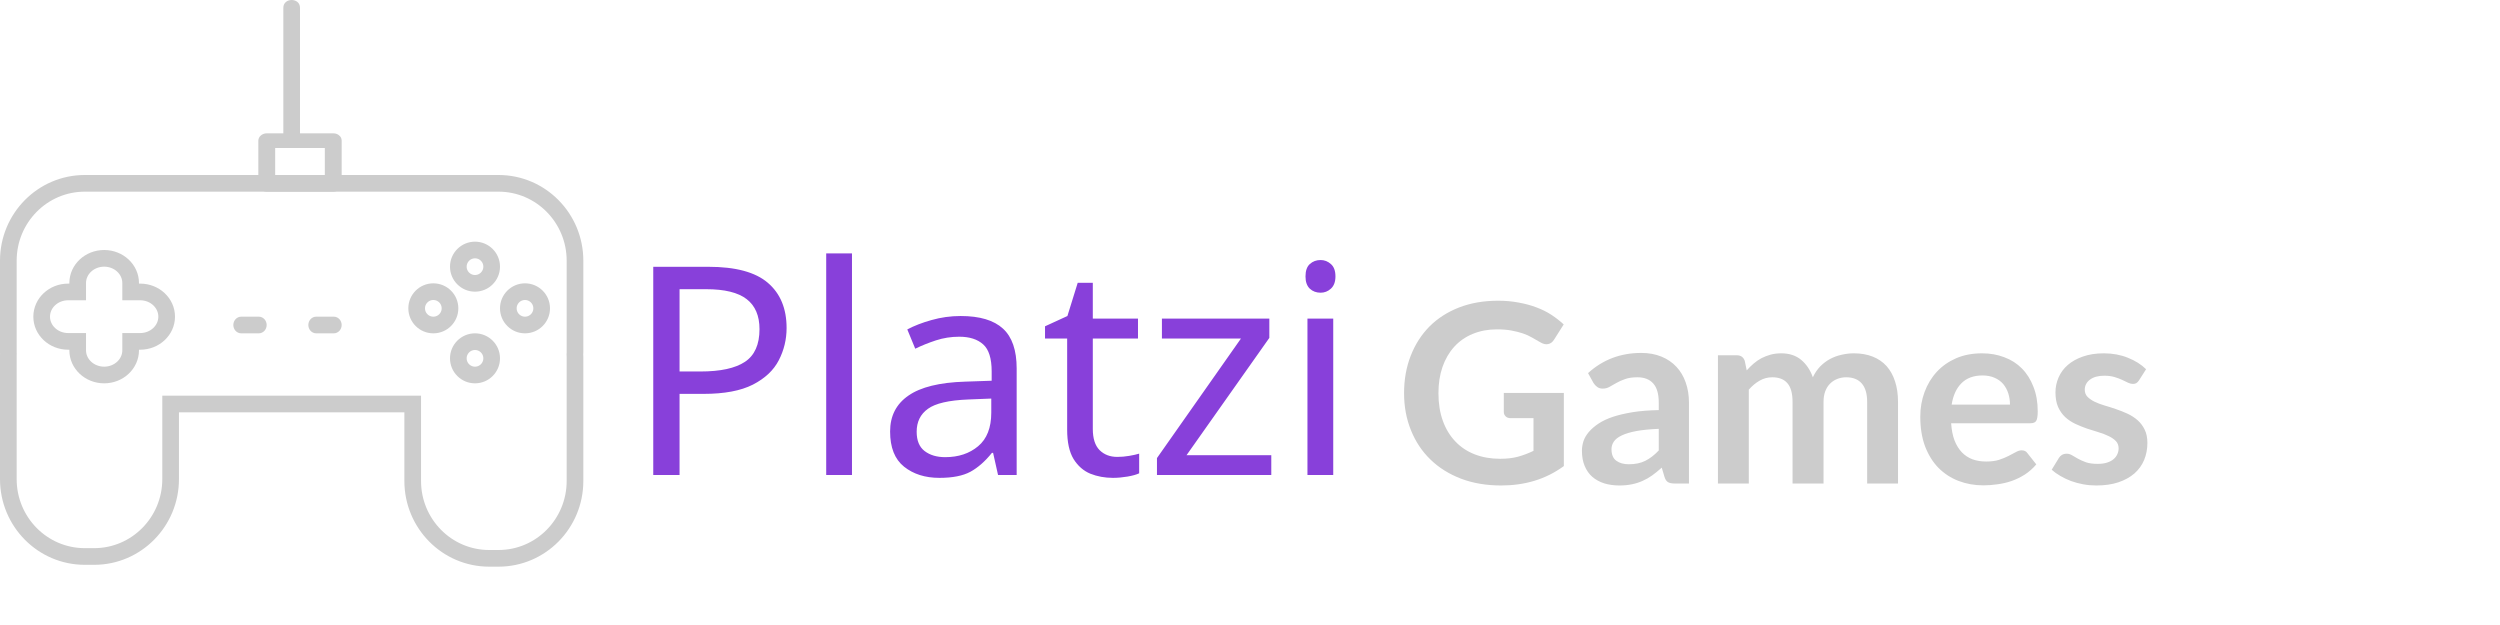
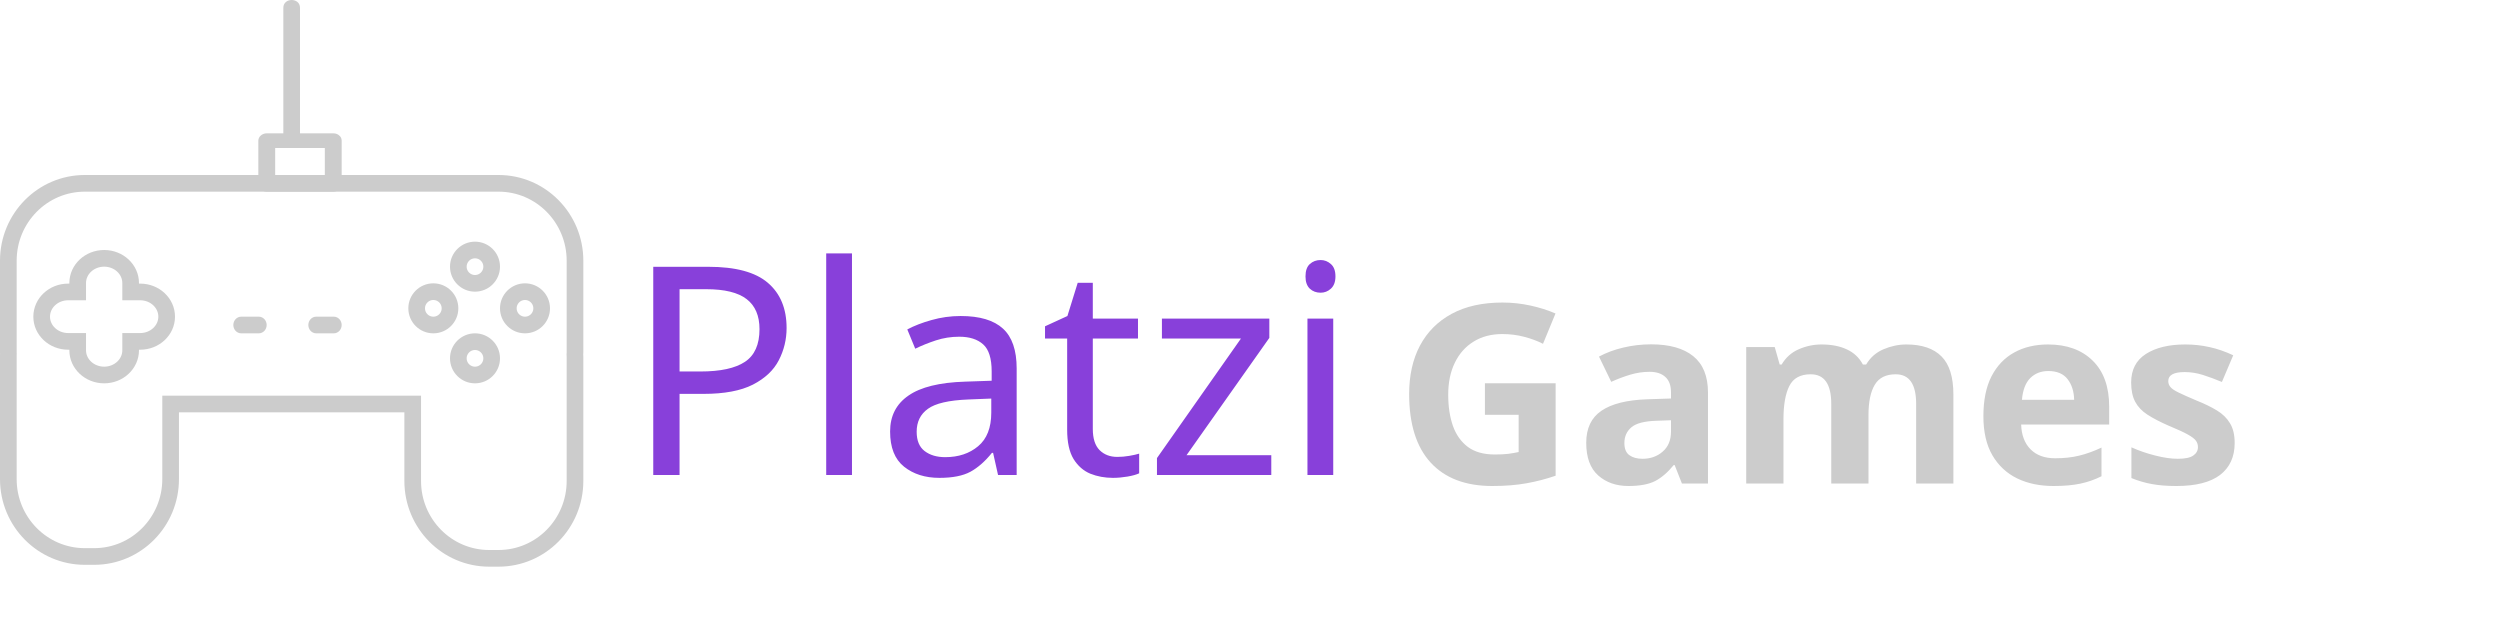
<svg xmlns="http://www.w3.org/2000/svg" width="300px" height="75px" viewBox="0 0 300 75" version="1.1">
  <g id="Artboard-Copy" stroke="none" stroke-width="1" fill="none" fill-rule="evenodd">
-     <text id="Platzi" font-family="ABeeZee-Regular, ABeeZee" font-size="35" font-weight="normal" fill="#8840DA">
+     <text id="Platzi" font-family="Oswald, sans-serif" font-size="35" font-weight="normal" fill="#8840DA">
      <tspan x="75" y="57">Platzi</tspan>
    </text>
    <g id="Group" transform="translate(1, 0)">
      <g id="Group-4">
        <path d="M68,31.286 C68,26.158 63.892,22 58.825,22 L9.175,22 C4.108,22 0,26.158 0,31.286 L0,42.285 C0,42.337 0.007,42.386 0.007,42.438 C0.007,42.489 0,42.538 0,42.59 L0,57.492 C0,62.621 4.108,66.778 9.175,66.778 L10.3,66.778 C15.367,66.778 19.475,62.621 19.475,57.492 L19.475,48.477 L48.525,48.477 L48.525,57.714 C48.525,62.843 52.633,67 57.7,67 L58.825,67 C63.892,67 68,62.843 68,57.714 L68,42.811 C68,42.722 67.989,42.637 67.987,42.548 C67.989,42.46 68,42.375 68,42.285 L68,31.286 L68,31.286 Z" id="Path" stroke="#CCCCCC" stroke-width="2" />
        <path d="M15.822,35.033 L14.678,35.033 L14.678,33.966 C14.678,32.328 13.255,31 11.5,31 C9.745,31 8.322,32.328 8.322,33.966 L8.322,35.033 L7.178,35.033 C5.423,35.033 4,36.362 4,38 C4,39.637 5.423,40.966 7.178,40.966 L8.322,40.966 L8.322,42.034 C8.322,43.672 9.745,45 11.5,45 C13.255,45 14.678,43.672 14.678,42.034 L14.678,40.966 L15.822,40.966 C17.577,40.966 19,39.637 19,38 C19,36.362 17.577,35.033 15.822,35.033 Z" id="Path" stroke="#CCCCCC" stroke-width="2" />
        <circle id="Oval" stroke="#CCCCCC" stroke-width="2" cx="56" cy="32" r="2" />
        <circle id="Oval" stroke="#CCCCCC" stroke-width="2" cx="56" cy="43" r="2" />
        <circle id="Oval" stroke="#CCCCCC" stroke-width="2" cx="62" cy="37" r="2" />
        <circle id="Oval" stroke="#CCCCCC" stroke-width="2" cx="51" cy="37" r="2" />
        <path d="M35,16.066 C35,11.022 35,5.978 35,0.934 C35,-0.311 33,-0.311 33,0.934 C33,5.978 33,11.022 33,16.066 C33,17.311 35,17.311 35,16.066 L35,16.066 Z" id="Path" fill="#CCCCCC" fill-rule="nonzero" />
        <path d="M38.989,16 C36.33,16 33.67,16 31.011,16 C30.459,16 30,16.4 30,16.879 C30,18.626 30,20.374 30,22.121 C30,22.6 30.459,23 31.011,23 C33.67,23 36.33,23 38.989,23 C39.541,23 40,22.6 40,22.121 C40,20.374 40,18.626 40,16.879 C40,15.745 37.979,15.745 37.979,16.879 C37.979,18.626 37.979,20.374 37.979,22.121 C38.316,21.828 38.653,21.535 38.989,21.242 C36.33,21.242 33.67,21.242 31.011,21.242 C31.347,21.535 31.684,21.828 32.021,22.121 C32.021,20.374 32.021,18.626 32.021,16.879 C31.684,17.172 31.347,17.465 31.011,17.758 C33.67,17.758 36.33,17.758 38.989,17.758 C40.292,17.758 40.292,16 38.989,16 Z" id="Path" fill="#CCCCCC" fill-rule="nonzero" />
        <path d="M31,39 C31,39.552 30.577,40 30.056,40 L27.944,40 C27.423,40 27,39.552 27,39 L27,39 C27,38.448 27.423,38 27.944,38 L30.056,38 C30.577,38.001 31,38.448 31,39 L31,39 Z" id="Path" fill="#CCCCCC" fill-rule="nonzero" />
        <path d="M40,39 C40,39.552 39.577,40 39.056,40 L36.944,40 C36.423,40 36,39.552 36,39 L36,39 C36,38.448 36.423,38 36.944,38 L39.056,38 C39.577,38.001 40,38.448 40,39 L40,39 Z" id="Path" fill="#CCCCCC" fill-rule="nonzero" />
      </g>
    </g>
-     <g id="Group-2" transform="translate(167, 28)" fill="#CCCCCC" font-family="Lato-Black, Lato" font-size="30" font-weight="700">
+     <g id="Group-2" transform="translate(167, 28)" fill="#CCCCCC" font-family="Oswald, sans-serif" font-size="30" font-weight="700">
      <text id="Games">
        <tspan x="0.363" y="30.023">Games</tspan>
      </text>
    </g>
  </g>
</svg>
